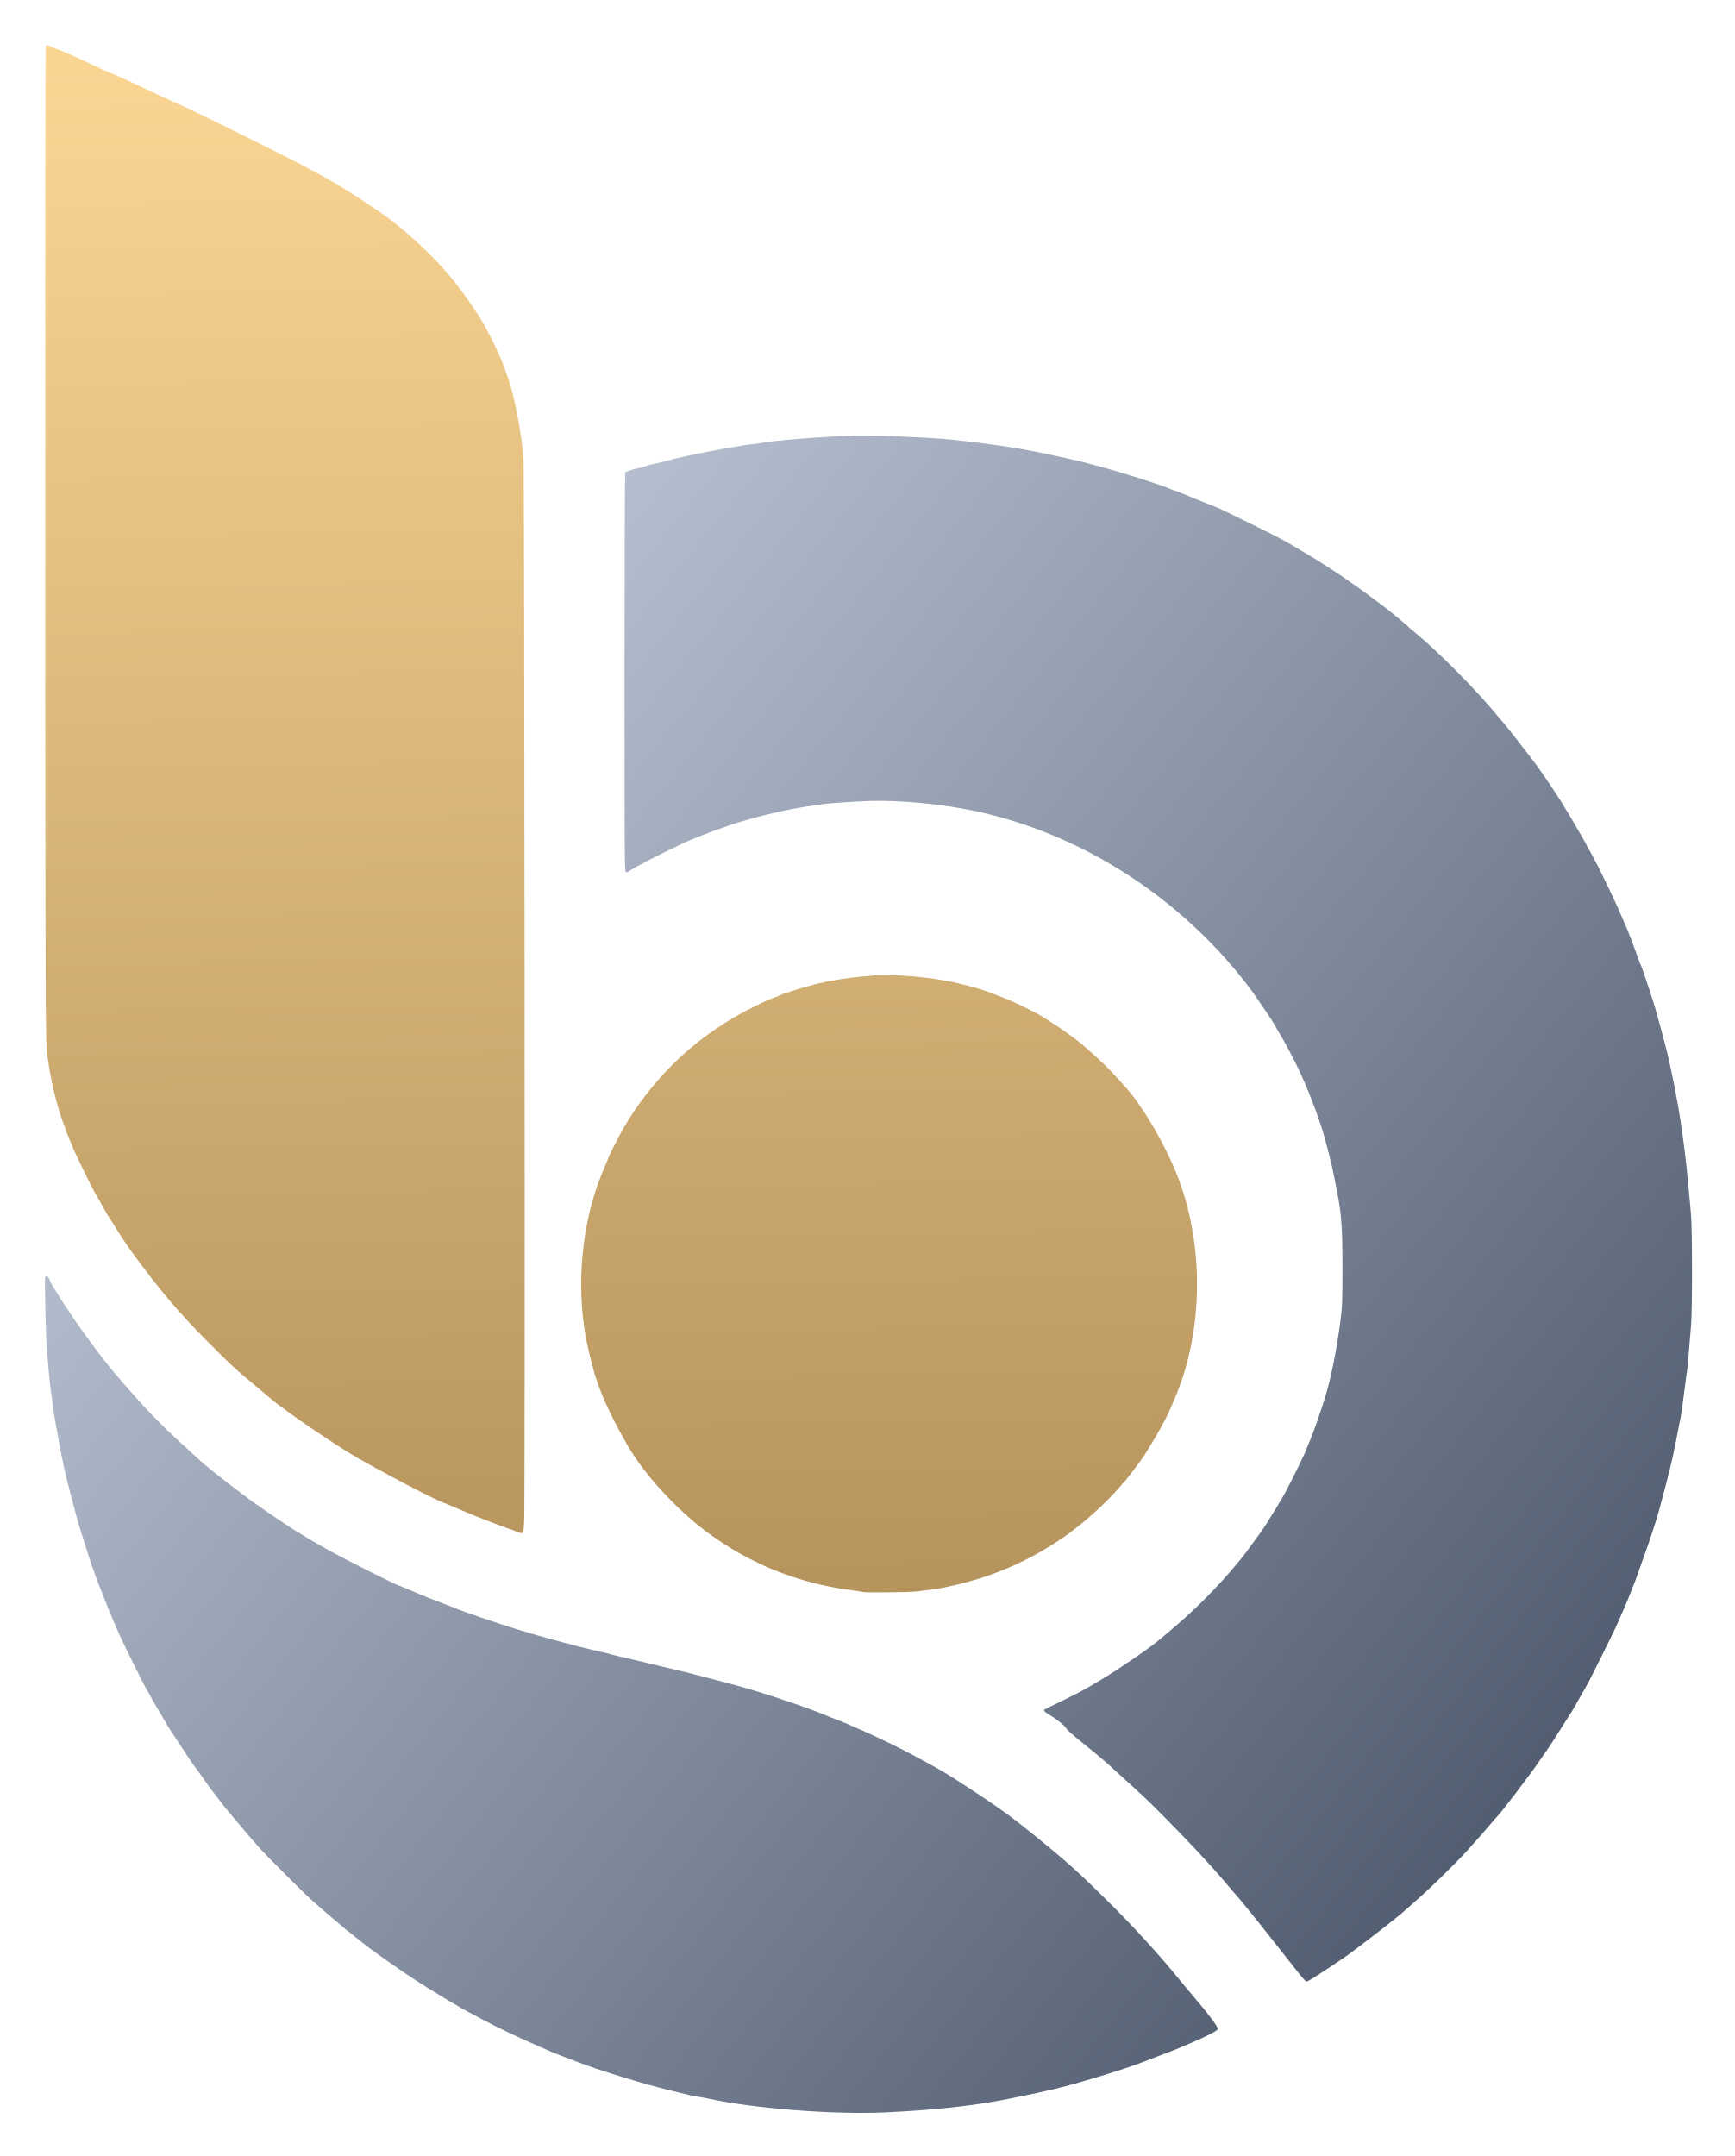
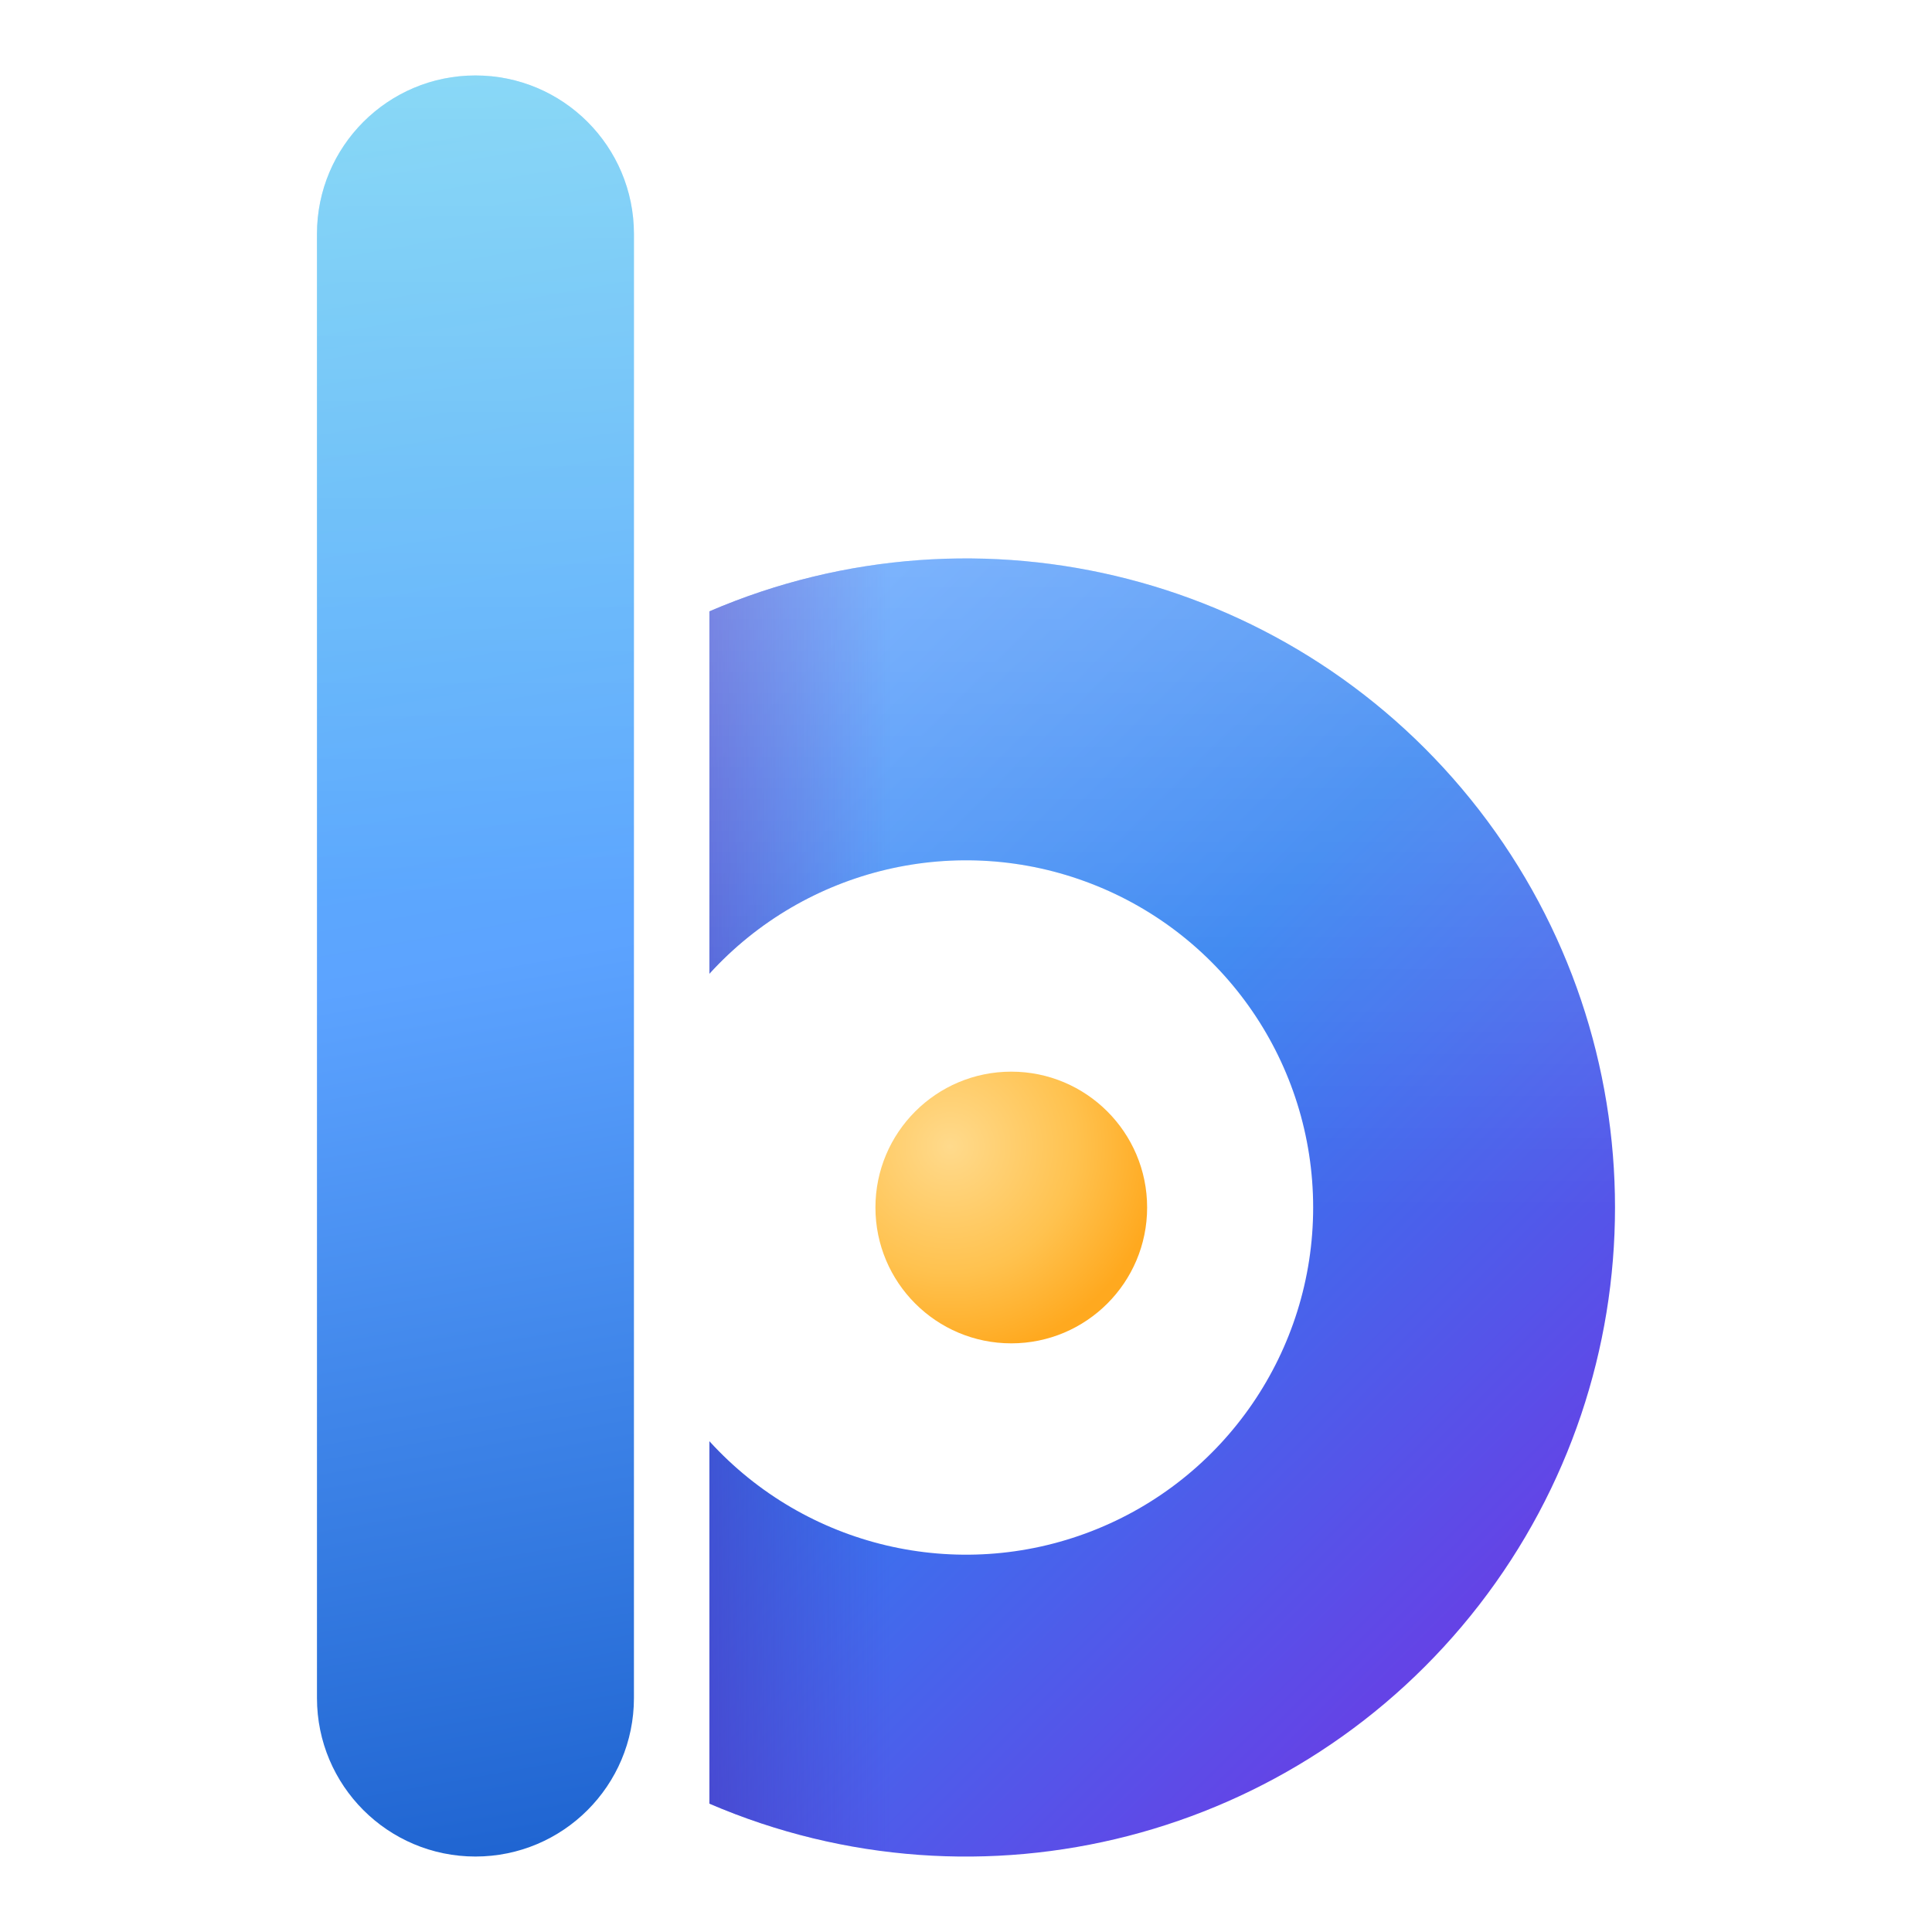
- <svg xmlns="http://www.w3.org/2000/svg" width="527" height="655" viewBox="367 267 527 655">
+ <svg xmlns="http://www.w3.org/2000/svg" width="256" height="256" viewBox="0 0 256 256">
  <defs>
-     <linearGradient id="boswas-mark-gold" gradientUnits="userSpaceOnUse" x1="20475.3" y1="19943.7" x2="20177.9" y2="39077.4">
-       <stop offset="0" stop-color="#B5935C" />
-       <stop offset="1" stop-color="#FBD693" />
+     <linearGradient id="boswas-mark-bowl" gradientUnits="userSpaceOnUse" x1="67.8" y1="99.8" x2="188.2" y2="220.2">
+       <stop offset="0" stop-color="#5CA3FF" />
+       <stop offset="0.5" stop-color="#2F7FF0" />
+       <stop offset="1" stop-color="#6443E6" />
    </linearGradient>
-     <linearGradient id="boswas-mark-silver" gradientUnits="userSpaceOnUse" x1="36930.6" y1="15897.7" x2="14751.4" y2="33773.0">
-       <stop offset="0" stop-color="#3C485C" />
-       <stop offset="1" stop-color="#D4DDEC" />
+     <linearGradient id="boswas-mark-bowl-shadow" gradientUnits="userSpaceOnUse" x1="94" y1="160" x2="118" y2="160">
+       <stop offset="0" stop-color="#4C31BD" stop-opacity="0.55" />
+       <stop offset="1" stop-color="#4C31BD" stop-opacity="0" />
    </linearGradient>
+     <linearGradient id="boswas-mark-bowl-sheen" gradientUnits="userSpaceOnUse" x1="128" y1="74" x2="128" y2="160">
+       <stop offset="0" stop-color="#FFFFFF" stop-opacity="0.24" />
+       <stop offset="1" stop-color="#FFFFFF" stop-opacity="0" />
+     </linearGradient>
+     <linearGradient id="boswas-mark-stem" gradientUnits="userSpaceOnUse" x1="42" y1="10" x2="84" y2="246">
+       <stop offset="0" stop-color="#57C8F2" />
+       <stop offset="0.5" stop-color="#5CA3FF" />
+       <stop offset="1" stop-color="#1E63D0" />
+     </linearGradient>
+     <linearGradient id="boswas-mark-stem-sheen" gradientUnits="userSpaceOnUse" x1="42" y1="10" x2="42" y2="120">
+       <stop offset="0" stop-color="#FFFFFF" stop-opacity="0.3" />
+       <stop offset="1" stop-color="#FFFFFF" stop-opacity="0" />
+     </linearGradient>
+     <radialGradient id="boswas-mark-dot" gradientUnits="userSpaceOnUse" cx="125.9" cy="151.9" r="27.9">
+       <stop offset="0" stop-color="#FFDA8C" />
+       <stop offset="0.6" stop-color="#FFC24F" />
+       <stop offset="1" stop-color="#FFA91F" />
+     </radialGradient>
  </defs>
-   <g transform="scale(0.25) translate(0,5016) scale(0.1,-0.1)">
-     <path fill="url(#boswas-mark-silver)" d="M24785 34174 c-354 -19 -746 -54 -830 -73 -22 -5 -71 -12 -110 -16 -126 -12 -535 -84 -820 -146 -98 -21 -208 -48 -322 -79 -40 -11 -79 -20 -87 -20 -9 0 -37 -7 -63 -16 -26 -9 -73 -23 -103 -30 -104 -24 -164 -44 -172 -56 -4 -7 -8 -1101 -8 -2431 0 -2229 1 -2418 16 -2424 9 -3 22 -2 29 3 64 48 342 193 650 339 163 78 541 219 733 274 39 12 102 30 140 41 66 19 208 53 347 84 113 25 283 55 379 66 49 6 92 13 96 15 14 9 409 36 600 42 375 10 870 -38 1270 -123 1034 -220 2018 -759 2800 -1536 110 -108 235 -243 296 -318 16 -19 34 -39 40 -45 14 -12 201 -249 230 -290 11 -17 38 -55 59 -85 78 -111 188 -276 209 -314 11 -21 26 -46 31 -55 96 -156 224 -397 298 -561 132 -296 241 -593 302 -825 56 -214 76 -297 99 -415 15 -74 33 -169 41 -210 48 -249 60 -418 60 -890 0 -378 -3 -480 -18 -600 -48 -390 -125 -772 -202 -1010 -14 -41 -35 -109 -49 -150 -44 -137 -115 -325 -152 -407 -8 -17 -14 -33 -14 -36 0 -23 -248 -524 -301 -607 -9 -14 -55 -90 -103 -170 -48 -80 -112 -181 -143 -225 -66 -94 -246 -336 -265 -356 -7 -8 -35 -41 -63 -74 -217 -262 -517 -560 -790 -786 -49 -41 -96 -80 -103 -87 -90 -84 -514 -377 -737 -508 -55 -32 -108 -63 -117 -69 -86 -52 -153 -87 -343 -180 -121 -59 -222 -109 -225 -112 -10 -9 19 -39 61 -61 61 -32 188 -130 201 -156 15 -30 51 -62 258 -229 102 -82 228 -188 280 -236 52 -48 149 -136 215 -196 214 -195 238 -217 430 -410 270 -270 561 -581 726 -775 26 -30 80 -93 120 -141 41 -47 89 -103 108 -125 61 -71 543 -677 659 -827 62 -81 120 -147 129 -147 9 0 41 16 72 36 31 20 72 47 91 59 39 24 194 127 285 189 155 106 673 507 754 584 10 9 46 42 81 72 194 166 523 487 679 660 140 155 215 241 277 315 32 39 64 75 70 80 41 36 408 516 519 680 37 55 75 110 84 121 23 31 35 50 93 139 50 77 76 119 154 243 20 31 47 73 59 92 13 19 60 100 104 180 45 80 89 156 97 170 25 44 308 612 343 690 18 41 41 93 51 115 10 22 32 74 50 115 17 41 37 89 45 105 7 17 25 62 39 100 15 39 31 79 36 90 10 22 16 37 99 275 32 91 61 172 64 180 4 8 32 92 62 185 53 158 66 203 115 390 10 39 30 115 45 170 64 241 105 424 150 670 8 44 19 100 25 125 11 51 32 193 60 418 10 85 21 166 24 180 4 15 13 115 21 222 9 107 21 256 27 330 16 185 15 1175 -1 1340 -7 69 -21 224 -31 345 -27 310 -76 693 -120 942 -44 244 -61 332 -80 418 -11 50 -26 122 -34 160 -9 39 -27 115 -41 170 -61 230 -69 261 -124 458 -28 103 -171 529 -181 542 -4 6 -13 26 -18 45 -6 19 -25 71 -42 115 -17 44 -36 94 -41 112 -5 18 -16 45 -24 60 -8 15 -15 32 -15 37 0 5 -9 27 -19 50 -10 23 -38 86 -61 141 -66 156 -138 311 -268 575 -114 232 -312 581 -494 872 -48 77 -219 330 -258 383 -14 18 -34 45 -45 61 -63 87 -359 465 -388 496 -13 13 -43 48 -67 78 -231 287 -727 788 -1006 1016 -38 31 -71 59 -74 63 -9 11 -145 127 -190 162 -24 18 -51 40 -59 48 -16 14 -299 225 -341 254 -14 9 -47 32 -75 52 -74 53 -243 169 -263 180 -9 6 -42 26 -72 46 -77 50 -112 72 -133 84 -9 5 -86 51 -170 102 -211 127 -229 136 -522 282 -320 159 -479 235 -530 254 -54 20 -412 165 -452 183 -17 8 -36 14 -42 14 -6 0 -30 9 -53 19 -112 51 -584 201 -878 279 -204 55 -223 59 -507 122 -332 73 -561 112 -933 159 -361 46 -511 58 -950 76 -429 17 -514 17 -845 -1z M15228 23958 c-7 -23 10 -761 21 -878 6 -63 17 -194 26 -290 8 -96 20 -197 25 -225 5 -27 14 -93 20 -145 6 -52 17 -129 24 -170 8 -41 24 -131 36 -200 29 -166 75 -396 99 -495 22 -91 94 -369 111 -430 6 -22 21 -74 32 -115 11 -41 28 -100 38 -130 10 -30 39 -122 65 -205 26 -82 51 -160 55 -172 5 -12 21 -57 35 -100 28 -80 69 -193 85 -228 5 -11 30 -74 56 -140 25 -66 52 -133 59 -150 8 -16 28 -64 45 -105 68 -163 102 -234 258 -550 69 -140 136 -270 149 -289 12 -18 34 -56 48 -85 14 -28 33 -63 43 -78 9 -14 44 -73 77 -129 84 -144 88 -150 109 -184 27 -43 269 -408 278 -420 23 -29 137 -187 163 -225 36 -53 28 -43 113 -152 37 -47 75 -97 84 -110 18 -24 35 -46 132 -162 101 -122 270 -318 346 -401 70 -77 543 -549 595 -594 22 -19 92 -80 155 -136 63 -55 140 -120 170 -145 30 -24 63 -52 72 -61 10 -10 34 -30 55 -46 21 -15 43 -32 49 -38 6 -5 26 -21 44 -35 18 -14 38 -29 44 -35 79 -72 502 -372 719 -509 31 -20 81 -51 110 -70 28 -18 96 -60 150 -92 53 -33 114 -69 135 -82 20 -12 44 -25 52 -29 8 -3 22 -12 30 -18 8 -7 60 -37 115 -66 55 -29 136 -72 180 -95 176 -95 415 -210 675 -323 91 -40 174 -76 185 -81 27 -12 243 -95 280 -108 17 -6 55 -20 85 -32 161 -62 566 -190 822 -260 193 -52 230 -61 333 -85 61 -14 126 -30 145 -35 19 -5 67 -14 105 -20 39 -6 99 -17 135 -25 546 -119 1522 -194 2140 -165 618 29 1093 82 1525 170 50 10 137 28 195 40 149 30 444 99 515 120 33 10 98 28 145 41 119 31 540 163 638 200 28 10 76 28 105 38 28 10 93 35 142 55 50 19 126 49 170 65 70 25 114 44 200 81 11 5 56 24 100 43 178 75 305 142 305 160 0 31 -99 165 -280 377 -58 68 -147 175 -199 239 -216 266 -517 598 -801 881 -403 402 -559 543 -1005 902 -79 64 -230 181 -265 206 -25 17 -70 49 -100 71 -130 95 -532 359 -665 437 -131 77 -128 75 -365 203 -161 88 -475 240 -655 318 -44 19 -93 41 -110 48 -48 23 -223 95 -230 95 -4 0 -21 6 -38 14 -73 33 -231 93 -397 151 -469 161 -618 205 -1315 384 -58 15 -450 109 -650 156 -33 8 -103 24 -155 36 -52 11 -115 27 -140 34 -25 8 -76 21 -115 29 -151 33 -411 99 -615 156 -63 18 -128 36 -145 40 -27 7 -105 30 -270 80 -216 65 -693 228 -760 260 -11 5 -50 20 -87 34 -38 15 -98 37 -135 52 -90 33 -323 130 -400 165 -24 10 -45 19 -48 19 -25 0 -628 303 -870 437 -174 96 -390 226 -505 303 -170 114 -275 185 -287 195 -6 6 -41 30 -78 55 -37 25 -88 61 -113 81 -26 19 -105 79 -177 134 -145 110 -317 248 -385 309 -407 367 -580 537 -817 806 -60 69 -124 141 -141 160 -137 156 -263 315 -407 515 -20 28 -65 91 -101 140 -131 180 -355 530 -369 575 -10 32 -24 50 -40 50 -7 0 -15 -6 -17 -12z" />
-   </g>
-   <g transform="scale(0.25) translate(0,5016) scale(0.1,-0.1)">
-     <path fill="url(#boswas-mark-gold)" d="M15235 38920 c-3 -5 -6 -2695 -5 -5977 0 -5513 3 -6257 24 -6292 3 -4 12 -58 20 -121 31 -224 129 -601 191 -737 8 -17 15 -37 15 -45 0 -7 6 -25 14 -40 8 -14 19 -43 26 -63 7 -20 18 -49 26 -63 8 -15 14 -30 14 -34 0 -13 238 -505 270 -558 34 -57 127 -219 137 -240 7 -14 31 -52 53 -85 22 -33 49 -76 60 -95 34 -60 151 -235 206 -310 340 -464 567 -732 934 -1100 234 -235 318 -315 445 -420 50 -41 92 -77 95 -80 3 -3 57 -48 120 -100 63 -52 122 -102 130 -110 16 -15 90 -69 280 -206 117 -84 446 -304 612 -407 258 -162 1143 -627 1193 -627 2 0 28 -11 57 -24 29 -13 82 -36 118 -51 36 -14 79 -32 95 -39 76 -34 342 -137 450 -175 66 -24 136 -49 156 -58 73 -30 73 -29 80 162 12 353 4 12690 -9 12875 -22 315 -112 781 -194 1005 -16 44 -37 103 -47 130 -54 149 -210 463 -295 595 -270 418 -500 685 -856 995 -203 177 -318 260 -720 520 -80 52 -292 176 -395 230 -60 33 -137 74 -170 92 -81 45 -951 479 -1145 572 -85 41 -191 92 -235 113 -44 22 -132 62 -195 90 -134 59 -220 99 -424 197 -81 39 -176 83 -210 97 -33 14 -80 35 -103 45 -23 10 -44 19 -47 19 -6 0 -131 58 -296 137 -63 31 -147 68 -185 84 -39 15 -84 35 -100 43 -17 9 -36 16 -43 16 -7 0 -35 11 -62 25 -53 27 -75 31 -85 15z M25289 27626 c-2 -2 -69 -9 -149 -15 -147 -12 -373 -48 -510 -81 -162 -39 -460 -131 -485 -150 -5 -4 -21 -11 -35 -15 -14 -4 -38 -13 -55 -20 -543 -234 -998 -559 -1364 -975 -224 -255 -393 -505 -544 -806 -51 -100 -71 -147 -154 -349 -265 -652 -324 -1477 -154 -2170 11 -44 27 -109 36 -145 71 -289 211 -604 440 -998 196 -337 576 -753 937 -1025 523 -395 1127 -640 1783 -722 72 -10 133 -19 138 -22 14 -8 562 -3 642 7 199 24 256 32 350 51 551 111 1029 317 1485 639 43 31 209 161 230 181 9 8 54 48 100 89 103 91 226 214 300 301 30 35 60 69 66 74 27 25 243 314 257 345 4 8 20 35 37 60 85 132 216 369 257 465 14 33 31 74 38 90 359 798 390 1833 81 2685 -143 395 -442 915 -667 1160 -12 14 -43 48 -68 75 -138 154 -214 227 -446 430 -99 87 -384 283 -540 372 -98 56 -328 164 -445 208 -19 8 -60 23 -90 35 -133 52 -210 75 -410 125 -245 61 -618 105 -888 105 -93 0 -171 -2 -173 -4z" />
-   </g>
+   <path fill="url(#boswas-mark-bowl)" d="M94 81.01C130.02 65.5 171.97 76.33 195.99 107.33C220 138.34 220 181.66 195.99 212.67C171.97 243.67 130.02 254.5 94 238.99L94 190.98C106.79 205.02 126.9 209.76 144.61 202.9C162.33 196.04 174 178.99 174 160C174 141.01 162.33 123.96 144.61 117.1C126.9 110.24 106.79 114.98 94 129.02Z" />
+   <path fill="url(#boswas-mark-bowl-shadow)" d="M94 81.01C130.02 65.5 171.97 76.33 195.99 107.33C220 138.34 220 181.66 195.99 212.67C171.97 243.67 130.02 254.5 94 238.99L94 190.98C106.79 205.02 126.9 209.76 144.61 202.9C162.33 196.04 174 178.99 174 160C174 141.01 162.33 123.96 144.61 117.1C126.9 110.24 106.79 114.98 94 129.02Z" />
+   <path fill="url(#boswas-mark-bowl-sheen)" d="M94 81.01C130.02 65.5 171.97 76.33 195.99 107.33C220 138.34 220 181.66 195.99 212.67C171.97 243.67 130.02 254.5 94 238.99L94 190.98C106.79 205.02 126.9 209.76 144.61 202.9C162.33 196.04 174 178.99 174 160C174 141.01 162.33 123.96 144.61 117.1C126.9 110.24 106.79 114.98 94 129.02Z" />
+   <path fill="url(#boswas-mark-stem)" d="M63 10C74.6 10 84 19.4 84 31L84 225C84 236.6 74.6 246 63 246C51.4 246 42 236.6 42 225L42 31C42 19.4 51.4 10 63 10Z" />
+   <path fill="url(#boswas-mark-stem-sheen)" d="M63 10C74.6 10 84 19.4 84 31L84 225C84 236.6 74.6 246 63 246C51.4 246 42 236.6 42 225L42 31C42 19.4 51.4 10 63 10Z" />
+   <path fill="url(#boswas-mark-dot)" d="M134 142C143.94 142 152 150.06 152 160C152 169.94 143.94 178 134 178C124.06 178 116 169.94 116 160C116 150.06 124.06 142 134 142Z" />
</svg>
